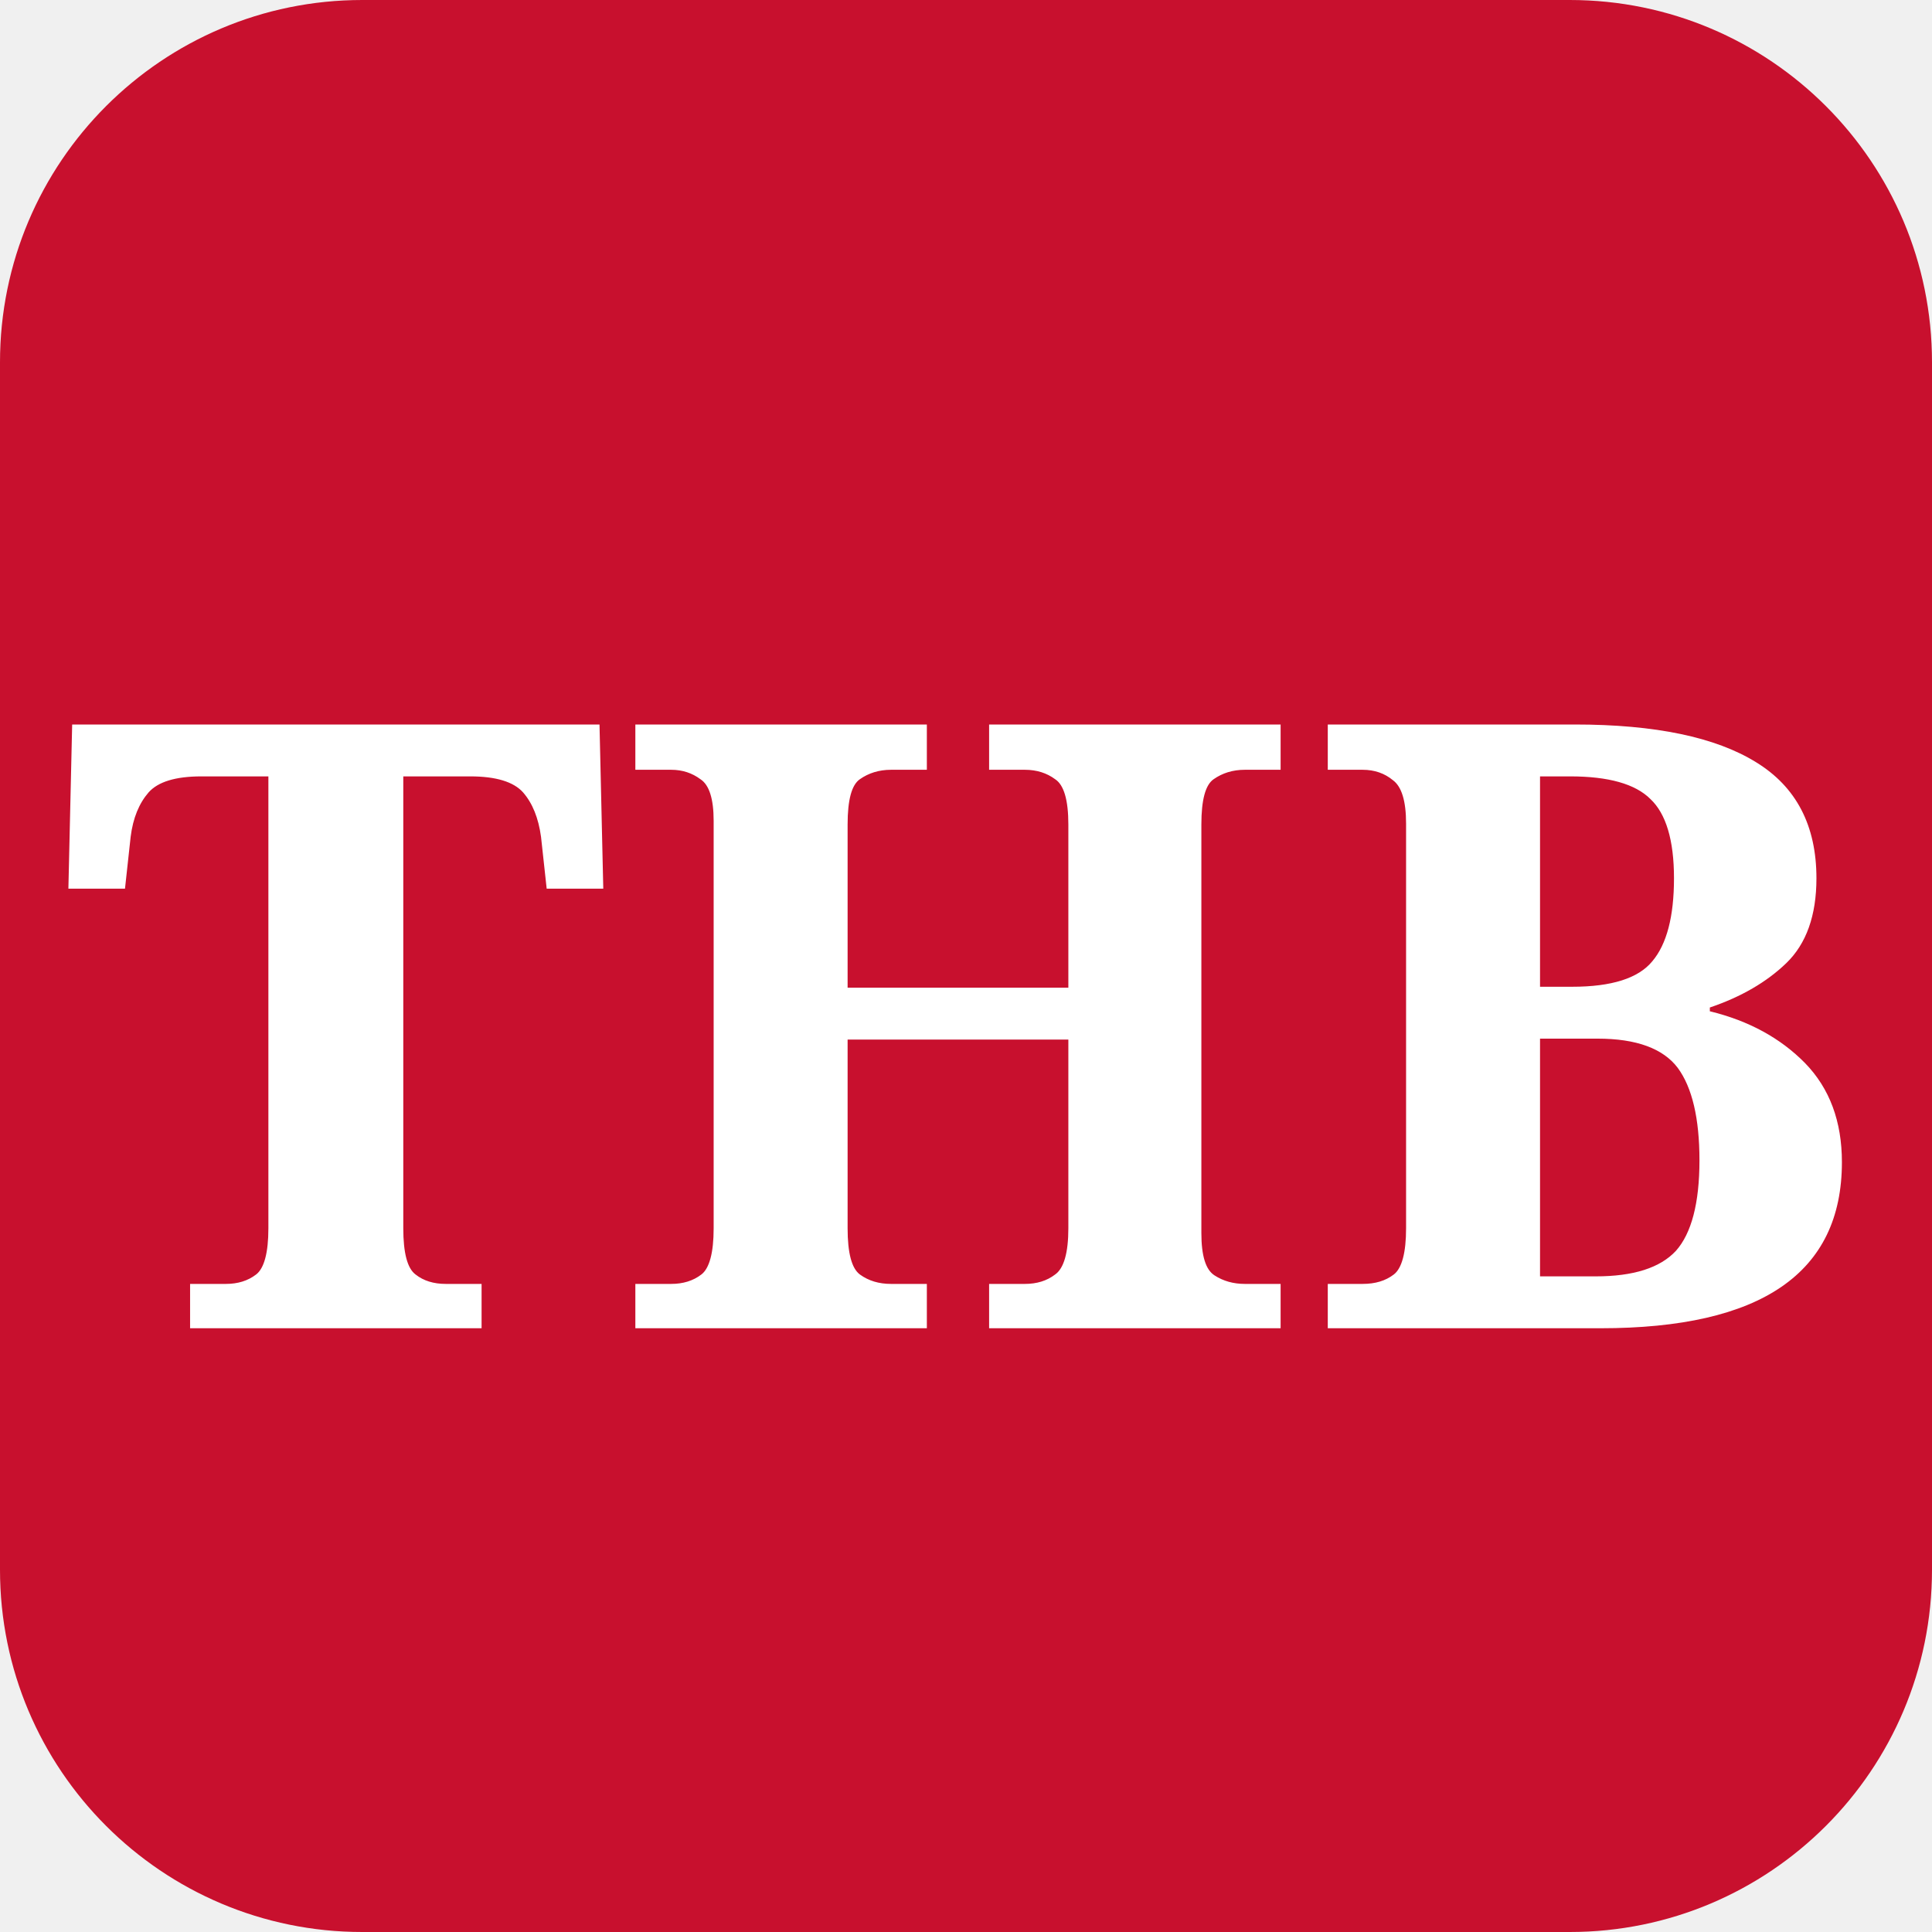
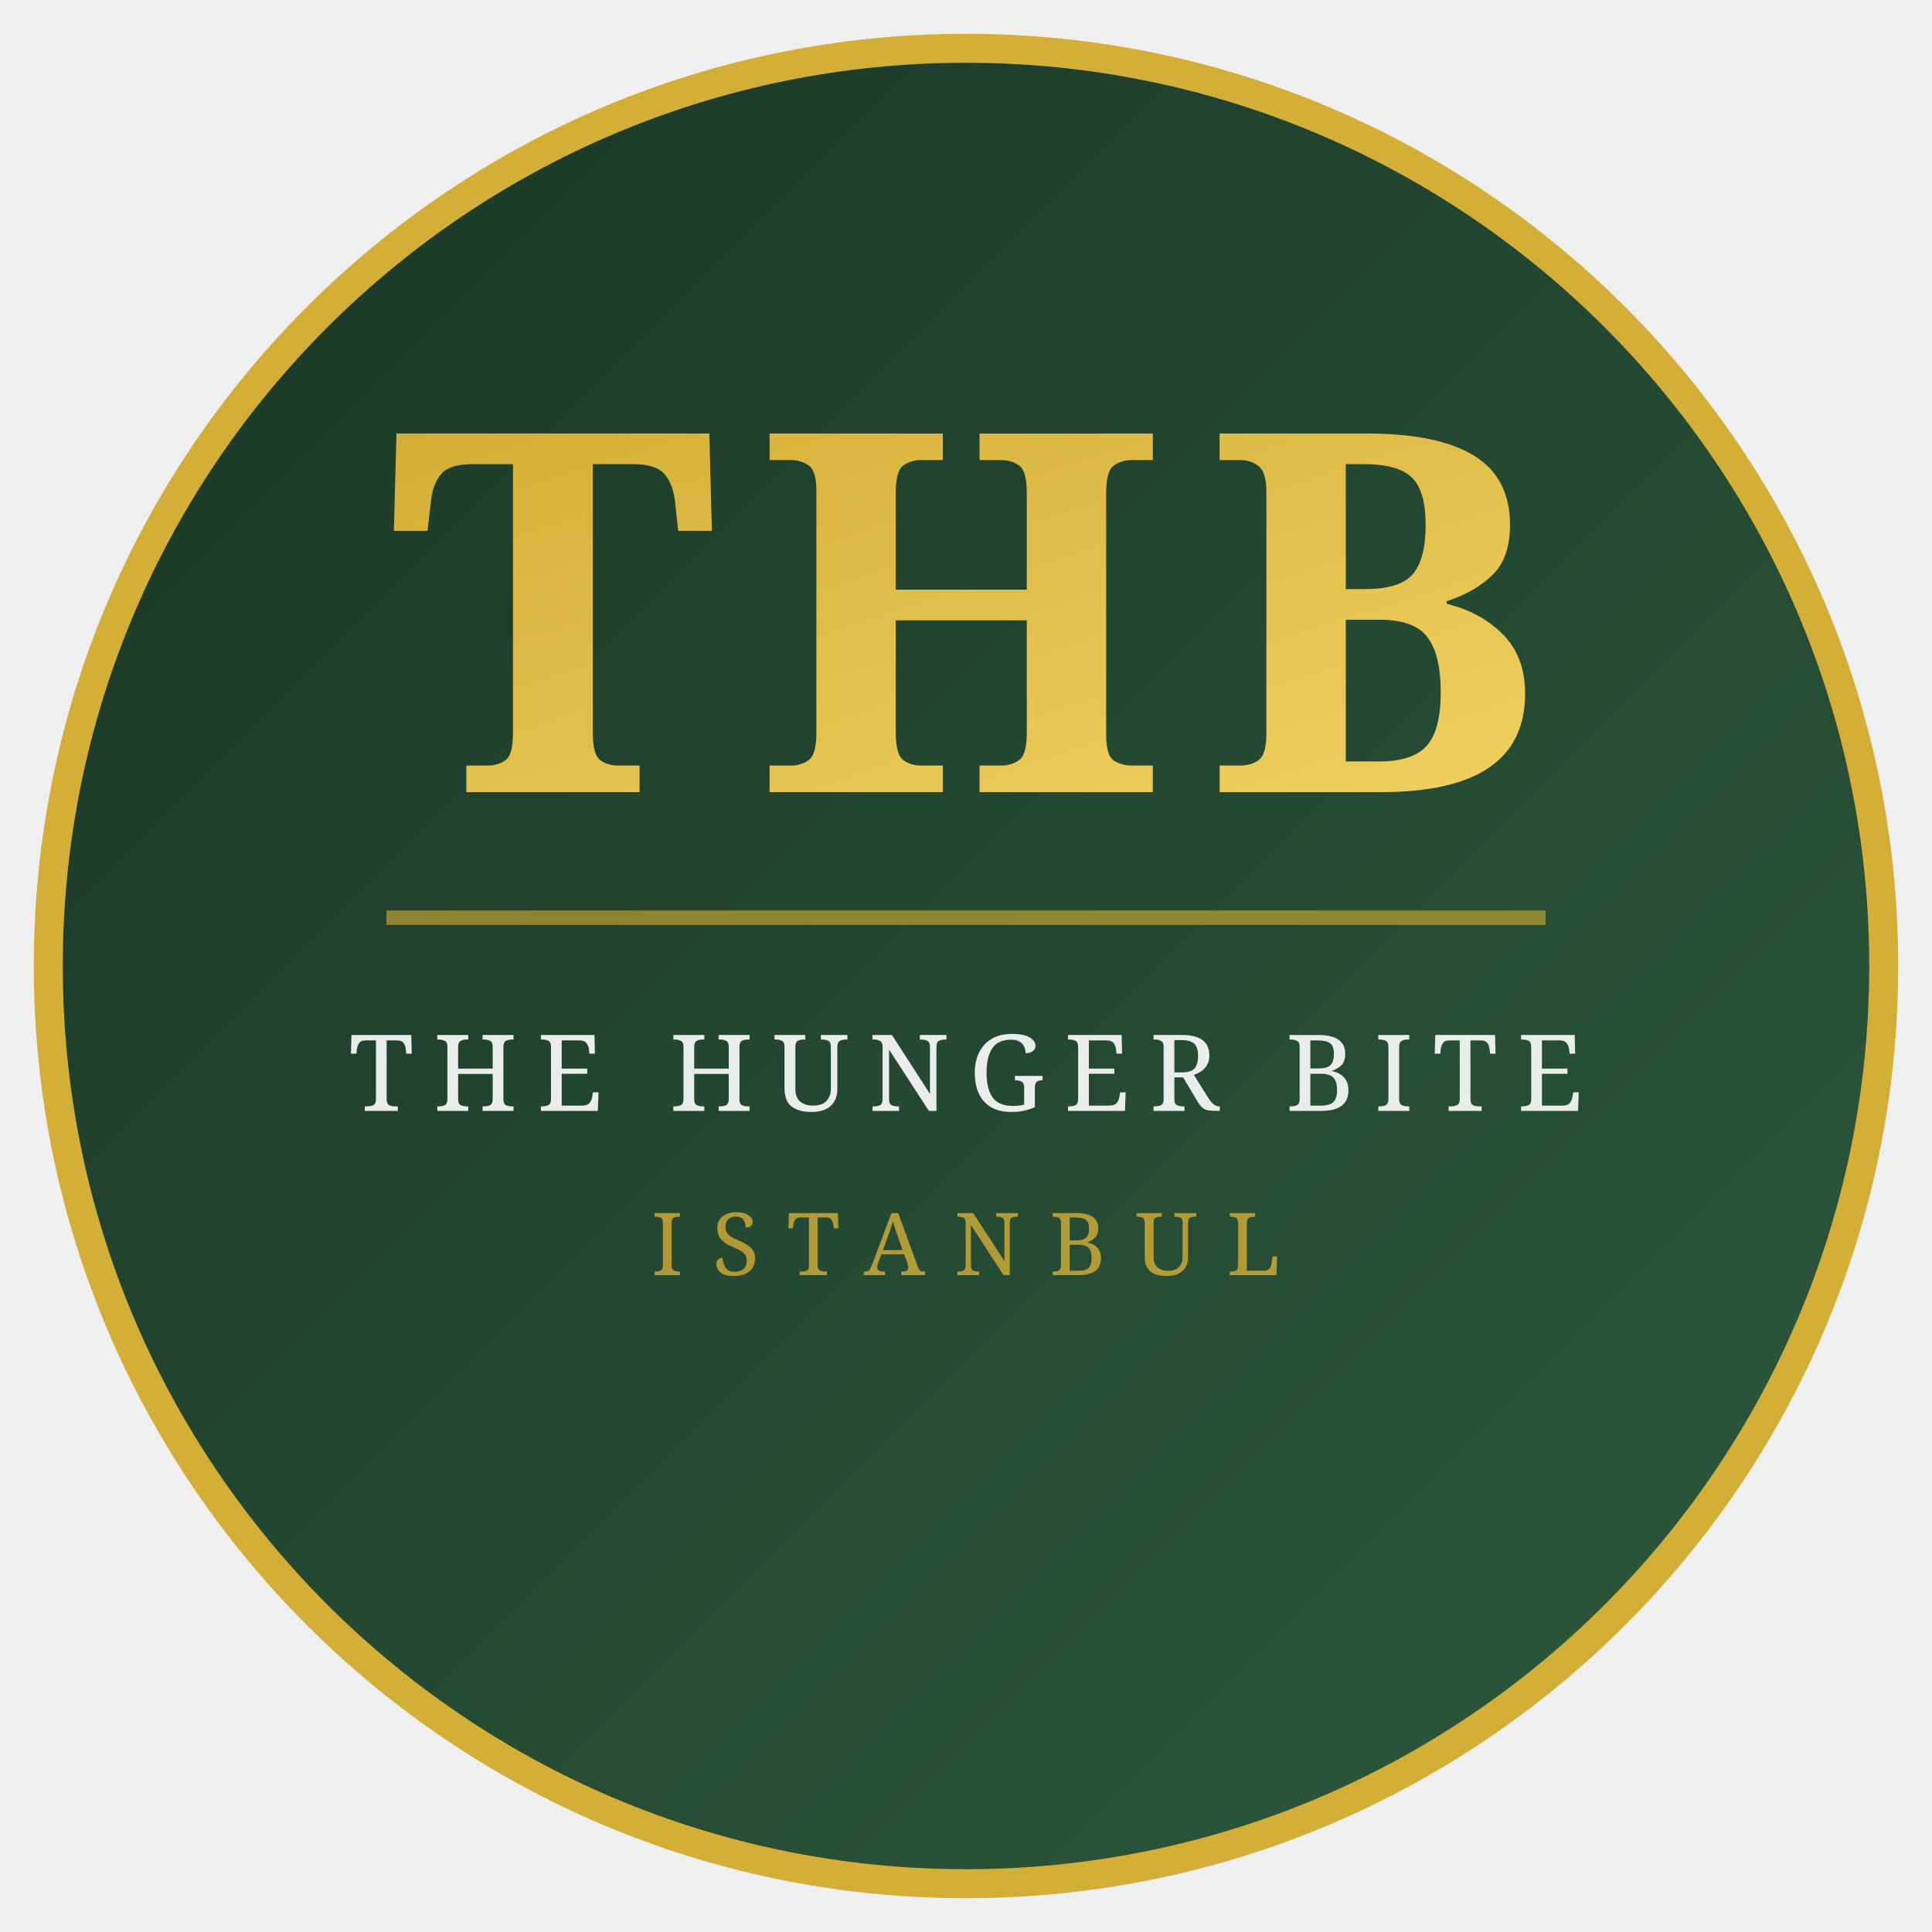
- <svg xmlns="http://www.w3.org/2000/svg" viewBox="0 0 32 32">
-   <rect width="32" height="32" rx="6" fill="#C8102E" />
-   <text x="16" y="22" text-anchor="middle" fill="white" font-family="serif" font-weight="bold" font-size="14">THB</text>
+ <svg xmlns="http://www.w3.org/2000/svg" viewBox="0 0 200 200" width="200" height="200">
+   <defs>
+     <linearGradient id="bg" x1="0%" y1="0%" x2="100%" y2="100%">
+       <stop offset="0%" style="stop-color:#1A3525" />
+       <stop offset="100%" style="stop-color:#2D5A3D" />
+     </linearGradient>
+     <linearGradient id="gold" x1="0%" y1="0%" x2="100%" y2="100%">
+       <stop offset="0%" style="stop-color:#D4AF37" />
+       <stop offset="100%" style="stop-color:#F0D060" />
+     </linearGradient>
+   </defs>
+   <circle cx="100" cy="100" r="95" fill="url(#bg)" stroke="#D4AF37" stroke-width="3" />
+   <text x="100" y="82" text-anchor="middle" font-family="Georgia, serif" font-size="52" font-weight="bold" fill="url(#gold)" letter-spacing="4">THB</text>
+   <line x1="40" y1="95" x2="160" y2="95" stroke="#D4AF37" stroke-width="1.5" opacity="0.6" />
+   <text x="100" y="115" text-anchor="middle" font-family="Georgia, serif" font-size="11" fill="#FFFFFF" letter-spacing="2" opacity="0.9">THE HUNGER BITE</text>
+   <text x="100" y="132" text-anchor="middle" font-family="Georgia, serif" font-size="9" fill="#D4AF37" letter-spacing="3" opacity="0.8">ISTANBUL</text>
</svg>
